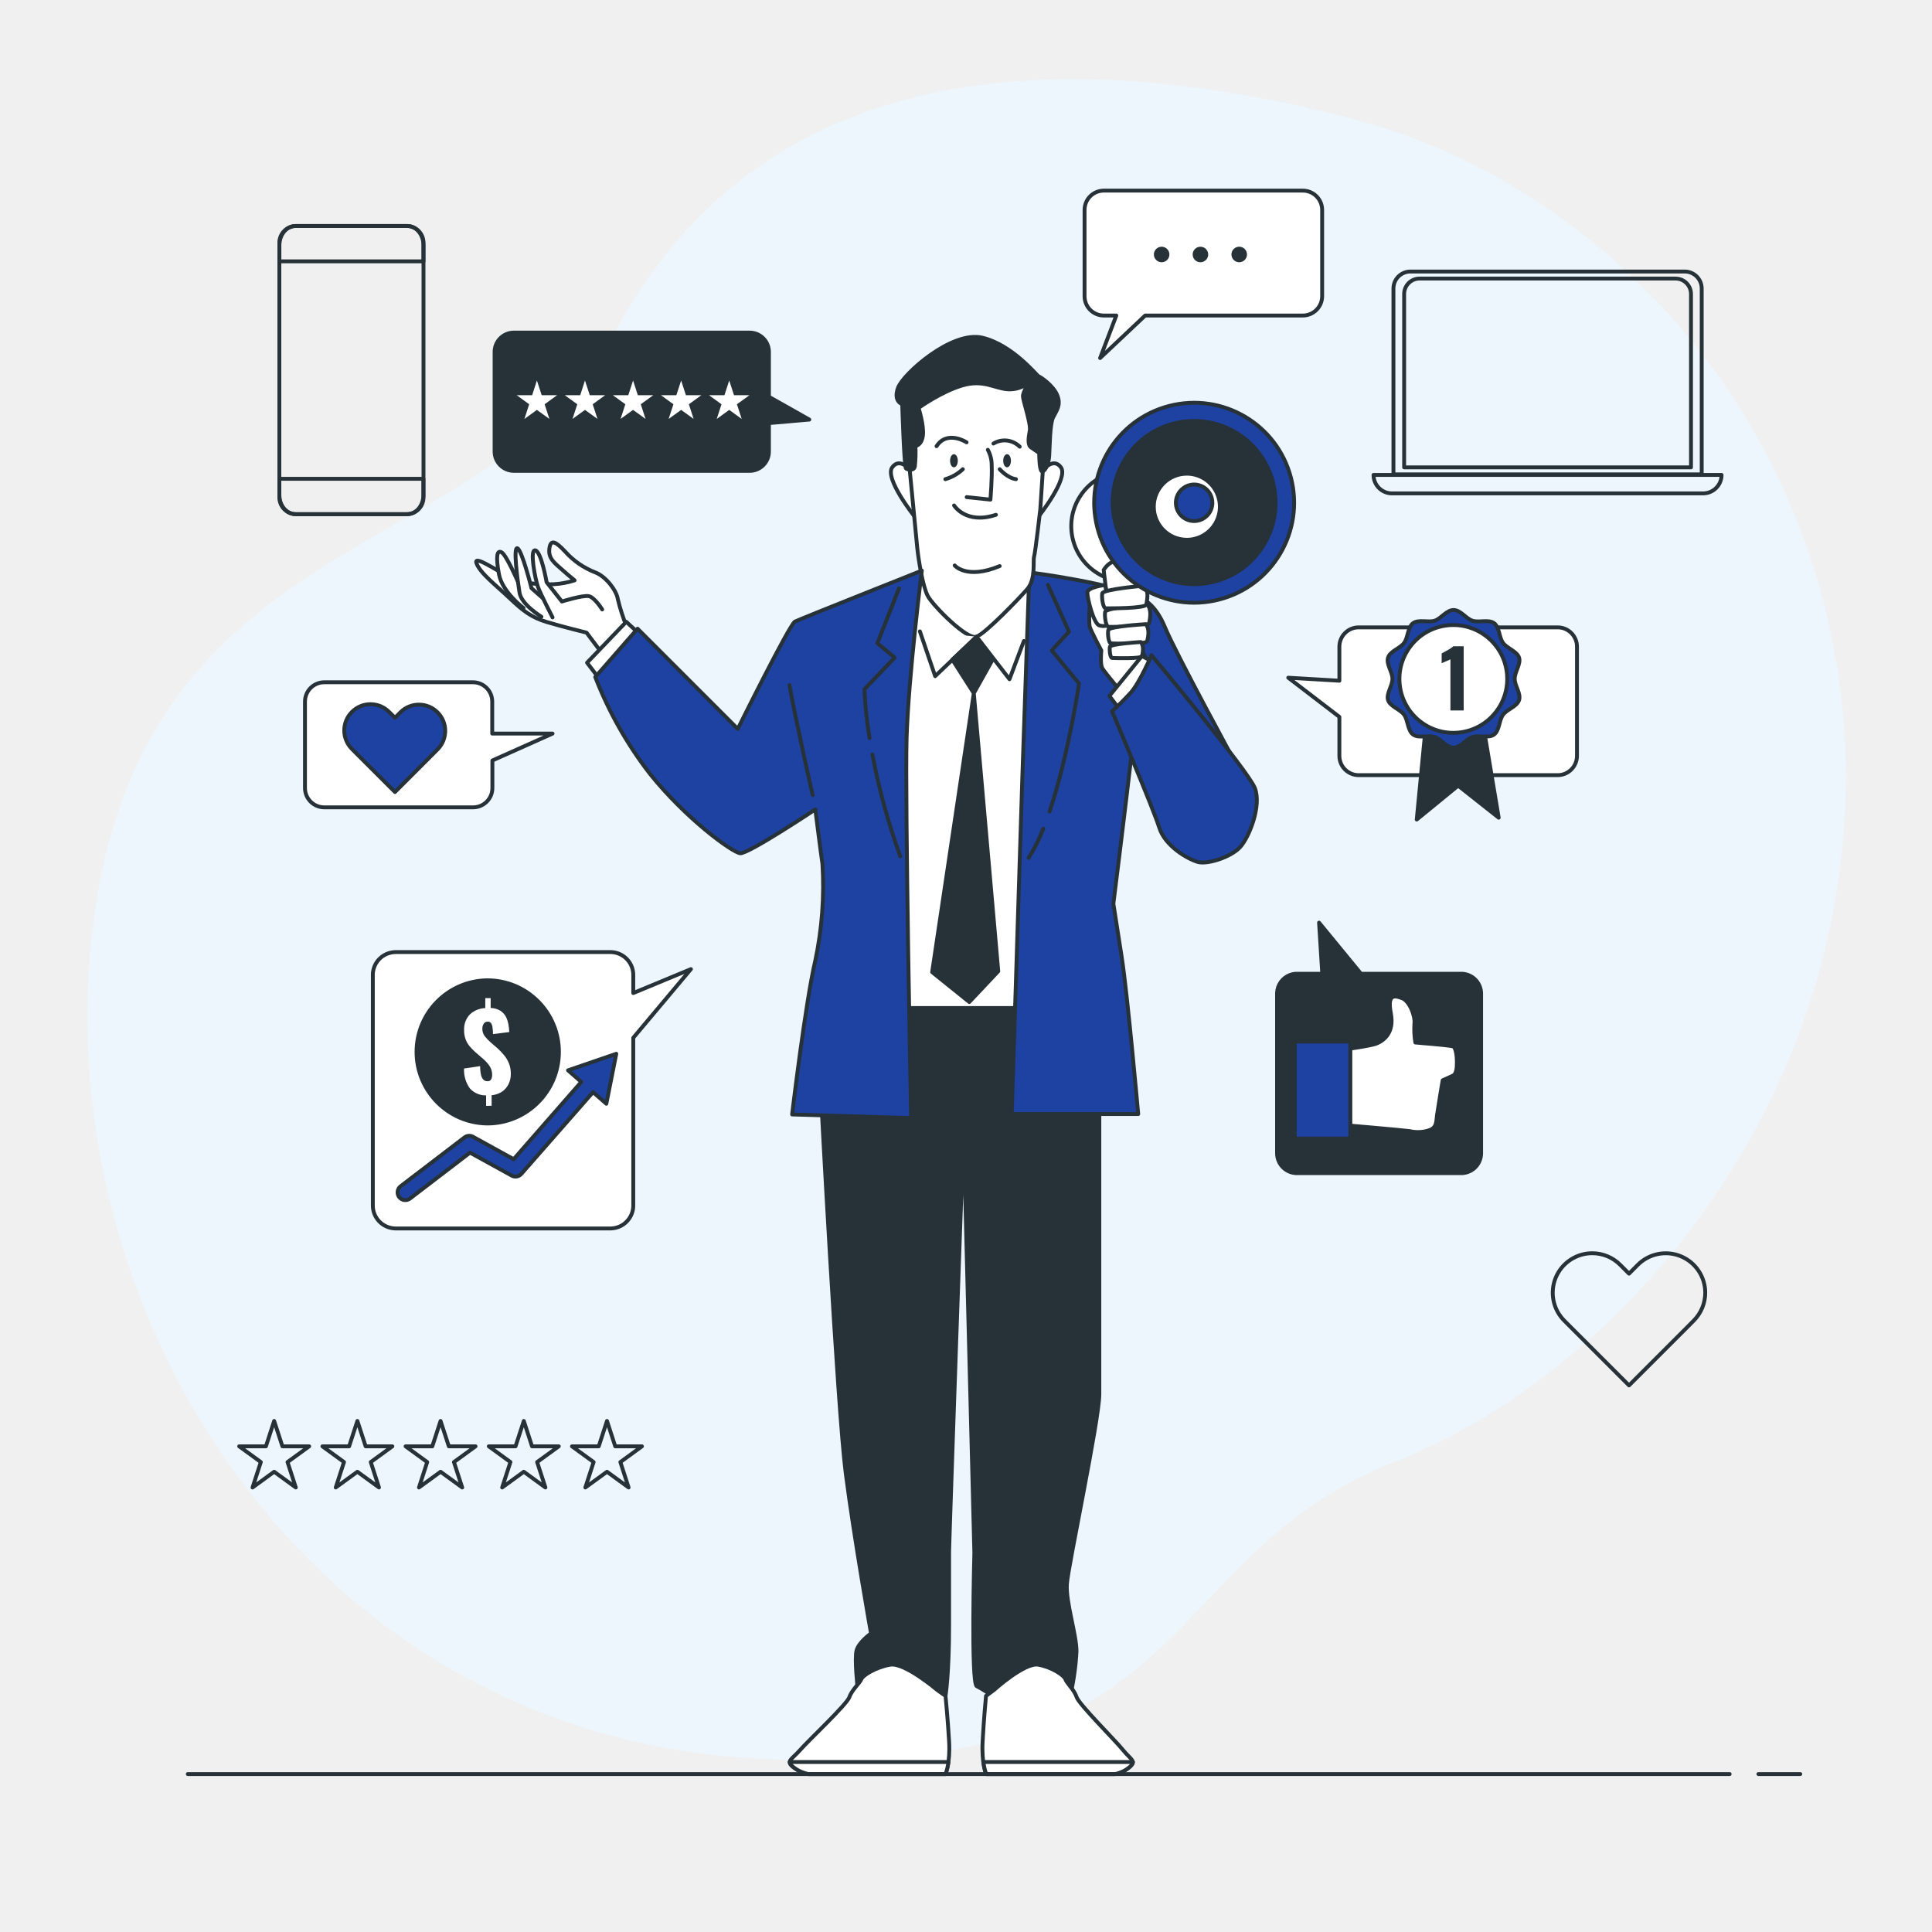
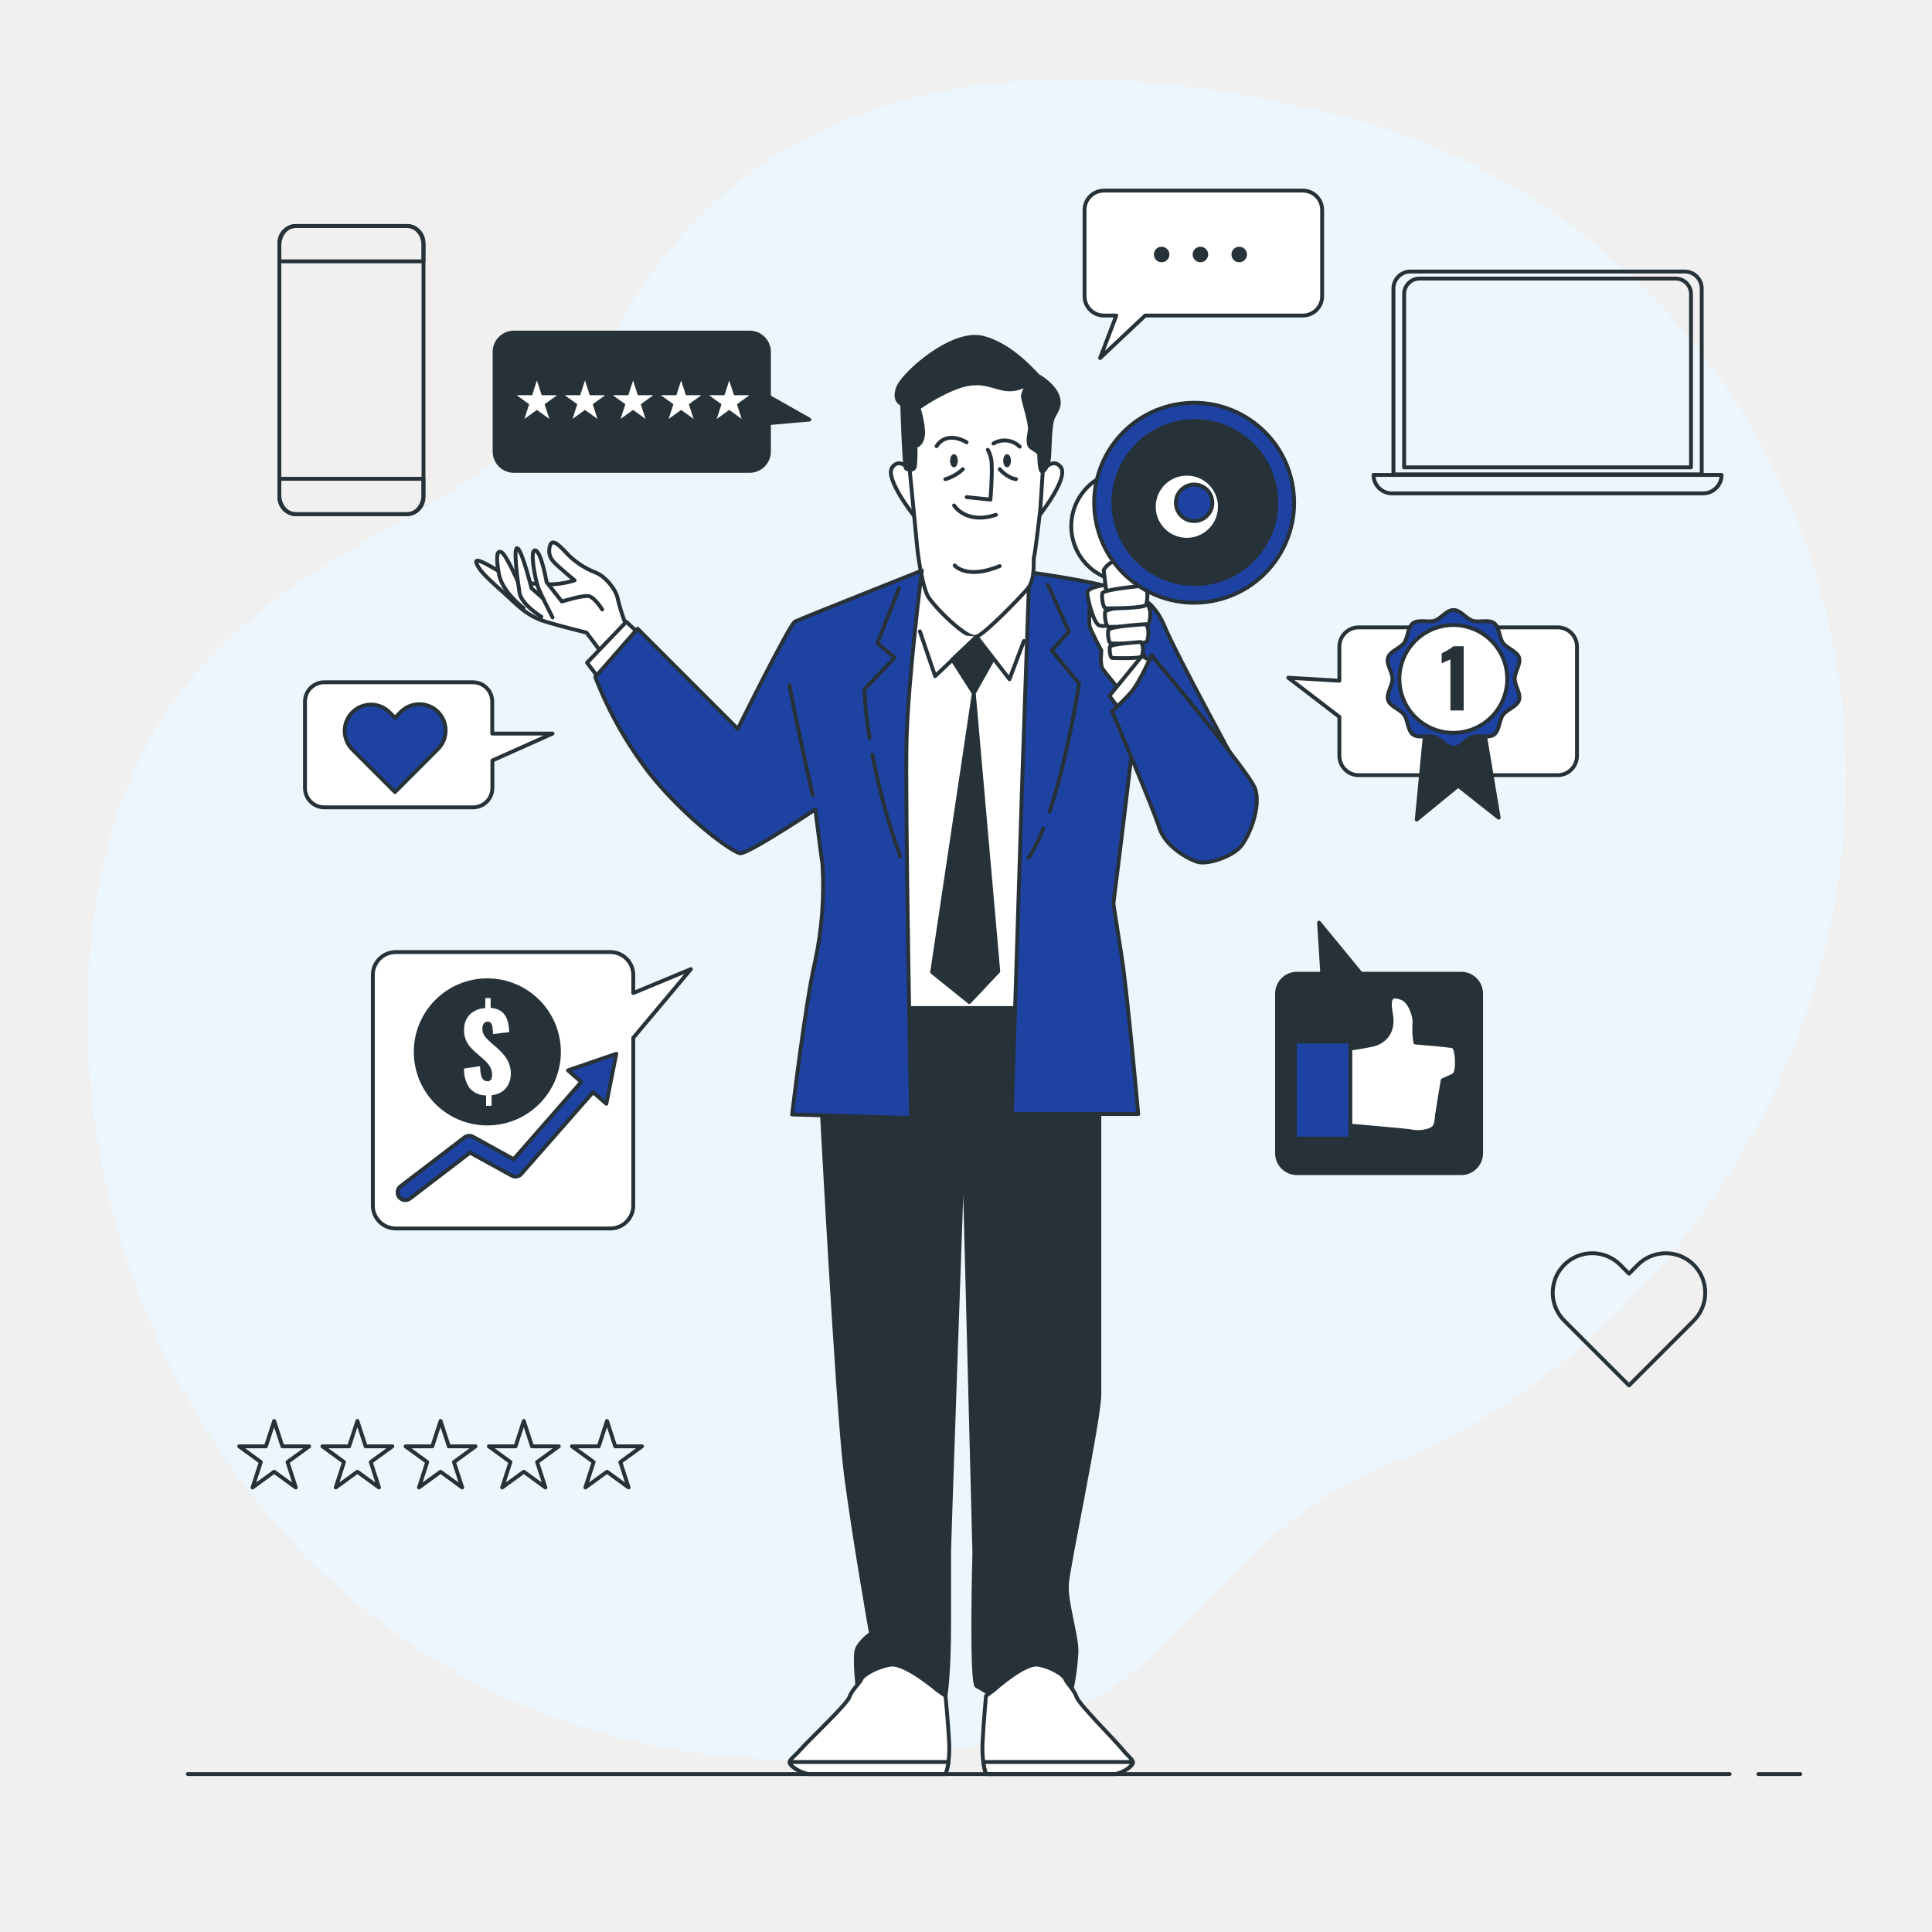
- <svg xmlns="http://www.w3.org/2000/svg" width="208" height="208" fill="none">
-   <path fill="#ECF6FC" d="M198.241 92.252c2.546-22.401-5.03-44.899-20.929-60.886-7.821-7.858-18.512-15.263-32.719-18.84-39.844-10.03-65.665-.845-78.574 23.57s-49.953 20.205-55.844 62.3 22.73 88.388 71.278 90.921c48.547 2.534 42.299-21.632 68.856-32.007 20.309-7.929 44.129-31.624 47.932-65.058" />
-   <path fill="#ECF6FC" d="M198.241 92.252c2.546-22.401-5.03-44.899-20.929-60.886-7.821-7.858-18.512-15.263-32.719-18.84-39.844-10.03-65.665-.845-78.574 23.57s-49.953 20.205-55.844 62.3 22.73 88.388 71.278 90.921c48.547 2.534 42.299-21.632 68.856-32.007 20.309-7.929 44.129-31.624 47.932-65.058" opacity=".7" />
-   <path stroke="#263238" stroke-linecap="round" stroke-linejoin="round" stroke-width=".416" d="m182.341 142.185-.944.952-6.016 6.016-6.019-6.016-.949-.952a4.26 4.26 0 0 1-.922-4.636 4.26 4.26 0 0 1 3.93-2.626 4.25 4.25 0 0 1 3.008 1.246l.952.953.949-.953a4.254 4.254 0 0 1 7.258 3.009 4.26 4.26 0 0 1-1.247 3.007M29.515 152.98l.89 2.733h2.88l-2.33 1.693.89 2.737-2.33-1.693-2.325 1.693.89-2.737-2.33-1.693h2.88zm8.961 0 .89 2.733h2.875l-2.326 1.693.886 2.737-2.325-1.693-2.33 1.693.89-2.737-2.325-1.693h2.875zm8.956 0 .89 2.733h2.875l-2.326 1.693.89 2.737-2.329-1.693-2.325 1.693.886-2.737-2.326-1.693h2.875zm8.961 0 .886 2.733h2.879l-2.33 1.693.89 2.737-2.325-1.693-2.33 1.693.89-2.737-2.329-1.693h2.879zm8.957 0 .886 2.733h2.878l-2.325 1.693.886 2.737-2.326-1.693-2.33 1.693.891-2.737-2.33-1.693h2.88zm86.49-123.748h29.536a1.83 1.83 0 0 1 1.83 1.83v20.01h-33.188v-20.01a1.833 1.833 0 0 1 1.822-1.83" />
-   <path stroke="#263238" stroke-linecap="round" stroke-linejoin="round" stroke-width=".416" d="M152.834 29.99h27.556a1.665 1.665 0 0 1 1.664 1.663v18.662H151.17V31.653a1.665 1.665 0 0 1 1.664-1.664Zm-4.959 21.14h37.47a1.99 1.99 0 0 1-1.985 1.989h-33.496a1.99 1.99 0 0 1-1.989-1.988ZM43.788 24.328H31.882c-.997 0-1.805.808-1.805 1.805v27.419c0 .997.808 1.805 1.805 1.805h11.906c.997 0 1.806-.808 1.806-1.805V26.133c0-.997-.809-1.805-1.806-1.805" />
-   <path stroke="#263238" stroke-linecap="round" stroke-linejoin="round" stroke-width=".416" d="M30.077 51.547v1.726c0 1.152.77 2.08 1.722 2.08h12.064c.953 0 1.722-.932 1.722-2.08v-1.727zM45.59 28.138v-1.726c0-1.152-.77-2.08-1.723-2.08H31.803c-.953 0-1.722.932-1.722 2.08v1.726h15.508Z" />
-   <path fill="#263238" stroke="#263238" stroke-linecap="round" stroke-linejoin="round" stroke-width=".416" d="M137.488 124.205v-17.293a2.15 2.15 0 0 1 1.383-1.942c.264-.1.544-.147.826-.138h2.658l-.345-5.5 4.514 5.5h10.724a2.14 2.14 0 0 1 1.536.582 2.15 2.15 0 0 1 .673 1.498v17.31a2.15 2.15 0 0 1-.673 1.498 2.14 2.14 0 0 1-1.536.582h-17.551a2.14 2.14 0 0 1-1.542-.588 2.15 2.15 0 0 1-.667-1.509" />
-   <path fill="#fff" stroke="#263238" stroke-linecap="round" stroke-linejoin="round" stroke-width=".416" d="M144.265 113.048s3.244-.416 3.956-.711c.711-.296 1.926-1.115 1.518-3.245s.416-1.926 1.219-1.623c.803.304 1.419 1.926 1.319 2.738a8.7 8.7 0 0 0 .1 2.03s3.744.303 4.056.416.416 1.115.416 1.622 0 1.319-.416 1.523-1.115.507-1.115.507-.508 3.041-.608 3.744 0 1.319-.811 1.623a3.84 3.84 0 0 1-2.13.104c-.711-.104-7.808-.712-7.808-.712z" />
-   <path fill="#1E42A2" stroke="#263238" stroke-linecap="round" stroke-linejoin="round" stroke-width=".416" d="M145.38 112.133h-5.983v10.446h5.983z" />
-   <path fill="#fff" stroke="#263238" stroke-linecap="round" stroke-linejoin="round" stroke-width=".416" d="M167.698 67.542h-21.42a2.08 2.08 0 0 0-2.08 2.08v3.665l-5.504-.325 5.504 4.218v4.194a2.08 2.08 0 0 0 2.08 2.08h21.42a2.08 2.08 0 0 0 2.08-2.08V69.605a2.08 2.08 0 0 0-2.08-2.063" />
-   <path fill="#263238" stroke="#263238" stroke-linecap="round" stroke-linejoin="round" stroke-width=".416" d="m153.437 78.807-.911 9.427 4.46-3.649 4.364 3.449-1.627-9.734z" />
-   <path fill="#1E42A2" stroke="#263238" stroke-linecap="round" stroke-linejoin="round" stroke-width=".416" d="M163.072 73.083c0-.753.69-1.61.47-2.288-.221-.678-1.298-.99-1.726-1.577-.429-.586-.375-1.697-.966-2.13-.59-.432-1.618-.033-2.325-.262-.707-.228-1.277-1.152-2.034-1.152s-1.352.932-2.034 1.152c-.683.22-1.735-.166-2.322.262-.586.429-.536 1.536-.969 2.13-.433.595-1.498.87-1.726 1.577-.229.707.47 1.535.47 2.288s-.691 1.61-.47 2.292 1.302.99 1.726 1.577c.424.586.374 1.697.969 2.13s1.618.033 2.322.262c.703.229 1.281 1.152 2.034 1.152s1.352-.932 2.034-1.152 1.735.166 2.325-.262.533-1.535.966-2.13 1.497-.87 1.726-1.577-.47-1.535-.47-2.292" />
-   <path fill="#fff" stroke="#263238" stroke-linecap="round" stroke-linejoin="round" stroke-width=".416" d="M157.329 78.833a5.803 5.803 0 1 0-1.727-11.477 5.803 5.803 0 0 0 1.727 11.477" />
-   <path fill="#263238" d="M156.154 76.49v-5.504l-.212.1-.25.108-.258.108-.224.1v-1.056l.262-.142q.172-.087.37-.2c.133-.074.25-.15.366-.224a1.7 1.7 0 0 0 .254-.204h1.119v6.914z" />
-   <path fill="#fff" stroke="#263238" stroke-linecap="round" stroke-linejoin="round" stroke-width=".416" d="M140.263 20.521h-21.42a2.08 2.08 0 0 0-2.08 2.08v9.29a2.08 2.08 0 0 0 2.08 2.08h1.339l-1.743 4.576 4.851-4.576h16.973a2.083 2.083 0 0 0 2.08-2.08v-9.306a2.08 2.08 0 0 0-2.08-2.063Z" />
-   <path fill="#263238" d="M125.062 28.234a.836.836 0 1 0 0-1.672.836.836 0 0 0 0 1.672m4.177 0a.836.836 0 1 0 0-1.672.836.836 0 0 0 0 1.672m4.176 0a.837.837 0 1 0 0-1.674.837.837 0 0 0 0 1.674" />
-   <path fill="#263238" stroke="#263238" stroke-linecap="round" stroke-linejoin="round" stroke-width=".416" d="m87.131 45.173-4.347-2.454v-4.834a2.08 2.08 0 0 0-2.08-2.08H55.328a2.08 2.08 0 0 0-2.08 2.08v10.729a2.08 2.08 0 0 0 2.08 2.08h25.376a2.08 2.08 0 0 0 2.08-2.08v-3.062z" />
-   <path fill="#fff" d="m57.803 40.964.516 1.584h1.66l-1.344.974.512 1.58-1.344-.973-1.343.974.511-1.581-1.343-.974h1.663zm5.175 0 .516 1.584h1.66l-1.344.974.516 1.58-1.348-.973-1.343.974.515-1.581-1.347-.974h1.664zm5.179 0 .512 1.584h1.664l-1.348.974.516 1.58-1.344-.973-1.347.974.515-1.581-1.347-.974h1.664zm5.175 0 .512 1.584h1.664l-1.343.974.511 1.58-1.344-.973-1.347.974.516-1.581-1.344-.974h1.66l.516-1.584Zm5.175 0 .516 1.584h1.66l-1.344.974.512 1.58-1.344-.973-1.343.974.511-1.581-1.343-.974h1.664z" />
-   <path fill="#fff" stroke="#263238" stroke-linecap="round" stroke-linejoin="round" stroke-width=".416" d="M59.488 78.978h-6.494v-3.445a2.08 2.08 0 0 0-2.08-2.08h-16a2.08 2.08 0 0 0-2.08 2.08v9.306a2.08 2.08 0 0 0 2.08 2.08h16.017a2.08 2.08 0 0 0 2.08-2.08v-2.966z" />
-   <path fill="#1E42A2" stroke="#263238" stroke-linecap="round" stroke-linejoin="round" stroke-width=".416" d="m47.15 80.637-.633.637-3.994 3.998-4.001-3.998-.633-.637a2.825 2.825 0 1 1 3.998-3.993l.636.632.629-.632a2.826 2.826 0 0 1 3.998 3.993" />
-   <path fill="#fff" stroke="#263238" stroke-linecap="round" stroke-linejoin="round" stroke-width=".416" d="M42.523 102.502h23.271a2.47 2.47 0 0 1 2.229 1.6c.114.303.166.626.155.95v1.86l6.207-2.575-6.207 7.392v17.976a2.473 2.473 0 0 1-2.383 2.55H42.523a2.47 2.47 0 0 1-2.383-2.55v-24.653a2.46 2.46 0 0 1 1.446-2.33c.295-.134.614-.209.938-.22Z" />
-   <path fill="#263238" stroke="#263238" stroke-linecap="round" stroke-linejoin="round" stroke-width=".416" d="M52.466 120.956a7.708 7.708 0 1 0 0-15.417 7.709 7.709 0 0 0 0 15.417" />
-   <path fill="#fff" d="M52.333 119.055v-1.123a2.3 2.3 0 0 1-1.748-.753 3.44 3.44 0 0 1-.628-2.143l1.73-.258q.001.48.1.949c.038.195.13.376.267.52a.6.6 0 0 0 .416.158.42.42 0 0 0 .416-.212c.065-.142.097-.297.096-.454a1.66 1.66 0 0 0-.263-.956 4 4 0 0 0-.72-.799l-.802-.691a7 7 0 0 1-.616-.628 2.6 2.6 0 0 1-.445-.744 2.7 2.7 0 0 1-.17-1.016 2.27 2.27 0 0 1 .615-1.684 2.54 2.54 0 0 1 1.664-.691v-1.073h.579v1.061c.371.005.735.11 1.052.303.25.163.456.388.595.653.13.263.221.543.27.832q.072.401.084.807l-1.752.217q0-.417-.05-.712a1.06 1.06 0 0 0-.158-.47.42.42 0 0 0-.383-.154.46.46 0 0 0-.416.238.94.94 0 0 0-.137.474c-.016.316.083.628.279.878q.278.337.603.628l.77.665q.38.349.707.749c.217.265.39.563.516.882.134.358.198.737.191 1.119.004.381-.081.757-.25 1.098a2.1 2.1 0 0 1-.71.812 2.46 2.46 0 0 1-1.107.378v1.132z" />
-   <path fill="#1E42A2" stroke="#263238" stroke-linecap="round" stroke-linejoin="round" stroke-width=".416" d="m66.348 113.451-5.196 1.781 1.43 1.248-7.28 8.32-4.384-2.417a.83.83 0 0 0-.907.071l-6.88 5.258a.831.831 0 1 0 1.01 1.323l6.461-4.942 4.493 2.475a.834.834 0 0 0 1.027-.179l7.725-8.807 1.432 1.248z" />
-   <path fill="#263238" stroke="#263238" stroke-linecap="round" stroke-linejoin="round" stroke-width=".416" d="M88.342 117.125s1.81 34.528 2.716 41.525 2.717 17.206 2.717 17.206-1.294.907-1.552 1.813c-.258.907.129 4.269.129 4.269l9.443.644s.387-2.325.387-7.633v-7.904c0-1.032 1.556-45.278 1.556-45.278l1.161 45.411s-.387 14.098.262 14.356c.638.33 1.244.72 1.809 1.165l8.279-.258c.35-1.53.567-3.088.649-4.655 0-1.814-1.165-5.304-1.036-7.247s3.494-17.721 3.494-20.438v-42.295H88.608z" />
-   <path fill="#fff" stroke="#263238" stroke-linecap="round" stroke-linejoin="round" stroke-width=".416" d="M100.888 181.938s-3.49-2.975-5.042-2.717-2.978 1.165-3.107 1.552c-.13.387-1.036 1.165-1.294 1.938-.258.774-4.397 4.66-5.304 5.695s-1.552 1.165-.774 1.81a3.75 3.75 0 0 0 1.664.778h14.764s.52-1.165.387-3.494-.387-4.918-.387-4.918z" />
-   <path fill="#fff" stroke="#263238" stroke-linecap="round" stroke-linejoin="round" stroke-width=".416" d="M85.022 189.696c0 .15.092.304.345.516a3.75 3.75 0 0 0 1.664.778h14.764q.238-.628.312-1.294zm22.002-7.758s3.291-2.975 4.755-2.717c1.465.258 2.804 1.165 2.912 1.552s.974 1.165 1.219 1.938c.246.774 4.16 4.66 4.992 5.695s1.464 1.165.732 1.81a3.4 3.4 0 0 1-1.585.778h-13.894s-.487-1.165-.366-3.494c.12-2.33.366-4.918.366-4.918z" />
-   <path fill="#fff" stroke="#263238" stroke-linecap="round" stroke-linejoin="round" stroke-width=".416" d="M121.975 189.696c0 .15-.087.304-.324.516a3.44 3.44 0 0 1-1.585.778h-13.894a5.8 5.8 0 0 1-.296-1.294zM99.245 61.43l-3.744 3.179.674 43.913h16.178s.77-44.878.483-45.552-2.022-1.348-2.022-1.348l-11.569-.191Z" />
-   <path fill="#1E42A2" stroke="#263238" stroke-linecap="round" stroke-linejoin="round" stroke-width=".416" d="m126.684 80.563 6.436 1.78s-6.519-11.956-7.704-14.822c-.928-2.238-2.08-2.912-2.559-3.09-2.467-1.594-12.039-2.809-12.039-2.809l-.749 21.927-1.144 36.392h13.616s-1.148-12.85-1.78-16.923l-.895-5.728s1.103-8.736 2.08-17.102l4.738.374Z" />
-   <path stroke="#263238" stroke-linecap="round" stroke-linejoin="round" stroke-width=".416" d="M112.32 89.207a17.6 17.6 0 0 1-1.581 3.153m2.084-29.39 2.263 5.038-1.859 2.017 2.945 3.565s-1.148 7.767-3.174 13.782" />
-   <path fill="#fff" stroke="#263238" stroke-linecap="round" stroke-linejoin="round" stroke-width=".416" d="M98.139 50.781s-1.211-1.664-2.08-.47c-.87 1.194 2.42 5.316 2.42 5.316zm13.998 0s1.211-1.664 2.08-.47-2.421 5.316-2.421 5.316z" />
-   <path fill="#fff" stroke="#263238" stroke-linecap="round" stroke-linejoin="round" stroke-width=".416" d="M97.868 49.841s.74 7.738.878 9.085c.137 1.348.603 4.24 1.144 5.246s4.239 4.78 5.246 4.377c1.006-.404 4.509-4.04 5.453-5.117.945-1.078.604-3.029.741-3.499s.67-5.112.67-5.112l.32-4.901s.137-.47-.067-3.499c-.203-3.028-.199-4.376-.536-5.116s-1.211-1.144-2.762-1.548c-1.552-.403-5.246-.333-7.534.811s-3.432 2.758-3.499 3.362c-.066.603-.054 5.911-.054 5.911" />
-   <path stroke="#263238" stroke-linecap="round" stroke-linejoin="round" stroke-width=".416" d="M104.062 47.62s-2.08-1.348-3.232.416m6.124-.283a2.306 2.306 0 0 1 2.828.337m-3.432.336c.278.51.421 1.084.416 1.664.067 1.211-.137 3.699-.137 3.699l-2.554-.27m-1.36.898s1.277 2.08 4.509 1.007" />
-   <path fill="#263238" d="M103.118 49.604c0 .39-.179.707-.416.707s-.416-.316-.416-.707.183-.707.416-.707.416.316.416.707m5.72 0c0 .39-.179.707-.416.707s-.416-.316-.416-.707.179-.707.416-.707.416.316.416.707" />
-   <path stroke="#263238" stroke-linecap="round" stroke-linejoin="round" stroke-width=".416" d="M103.659 50.515a4.6 4.6 0 0 1-1.885 1.073m5.854-1.073s.807.94 1.751 1.073m-6.598 9.289s1.281 1.548 4.847.067" />
-   <path fill="#263238" stroke="#263238" stroke-linecap="round" stroke-linejoin="round" stroke-width=".416" d="M97.132 43.514s.2 6.797.416 6.93.807.27.94-.2q.124-1.108.067-2.221s.673-.067.807-1.144c.133-1.077-.47-2.962-.47-2.962s2.421-1.747 4.709-2.421 3.502.337 4.913.416a3.33 3.33 0 0 0 2.288-.74s-.674 1.01-.674 1.48.877 2.962.74 3.703-.266 1.547.137 1.814c.404.266.874.607.874.607s0 1.818.27 1.951c.271.133.741-.603.807-1.614.067-1.01.067-3.432.416-4.16.35-.728.874-1.277.471-2.355-.404-1.077-1.818-2.017-2.018-2.08-.2-.062-2.758-3.36-6.057-4.16-3.299-.798-8.545 3.907-9.085 5.388s.449 1.768.449 1.768" />
-   <path fill="#fff" stroke="#263238" stroke-linecap="round" stroke-linejoin="round" stroke-width=".416" d="M67.438 67.392a20.6 20.6 0 0 1-.928-2.912c-.145-.928-1.29-2.43-2.43-2.858a8.4 8.4 0 0 1-3.215-2.217c-1.003-1.07-1.573-1.427-1.718-.358-.146 1.07.574 1.573 1.29 2.217a37 37 0 0 0 1.426 1.215 8.8 8.8 0 0 1-2.213.416 14.2 14.2 0 0 1-3.931-.358c-1.073-.287-4.788-3-4.43-1.93.357 1.07 2.142 2.43 3.573 3.79s2.359 2.08 4.002 2.57c1.643.492 4.285 1.145 4.285 1.145l1.502 2z" />
-   <path fill="#fff" d="M56.364 65.466s-2.288-1.714-2.646-3.644-.212-2.642.287-2.359c.5.283 1.714 3.074 1.714 3.074l2.142 2.359" />
-   <path stroke="#263238" stroke-linecap="round" stroke-linejoin="round" stroke-width=".416" d="M56.364 65.466s-2.288-1.714-2.646-3.644-.212-2.642.287-2.359c.5.283 1.714 3.074 1.714 3.074l2.142 2.359" />
-   <path fill="#fff" d="M58.29 66.398s-2.142-1.29-2.355-2.575c-.212-1.286-.715-5.071-.216-4.788.5.282 1.502 4.289 1.502 4.289l1.215 1.073" />
-   <path stroke="#263238" stroke-linecap="round" stroke-linejoin="round" stroke-width=".416" d="M58.29 66.398s-2.142-1.29-2.355-2.575c-.212-1.286-.715-5.071-.216-4.788.5.282 1.502 4.289 1.502 4.289l1.215 1.073" />
-   <path fill="#fff" d="M59.488 66.469s-1.285-2.496-1.572-3.287-.928-4.073-.283-3.931c.645.141 1.214 3.428 1.214 3.428l1.644 2.08s2.283-.716 2.912-.574c.628.141 1.43 1.43 1.43 1.43" />
-   <path stroke="#263238" stroke-linecap="round" stroke-linejoin="round" stroke-width=".416" d="M59.488 66.469s-1.285-2.496-1.572-3.287-.928-4.073-.283-3.931c.645.141 1.214 3.428 1.214 3.428l1.644 2.08s2.283-.716 2.912-.574c.628.141 1.43 1.43 1.43 1.43" />
-   <path fill="#fff" stroke="#263238" stroke-linecap="round" stroke-linejoin="round" stroke-width=".416" d="m69.135 68.528-1.71-1.585-4.222 4.405 1.24 1.627z" />
-   <path fill="#1E42A2" stroke="#263238" stroke-linecap="round" stroke-linejoin="round" stroke-width=".416" d="M99.245 61.43s-1.448 11.457-1.639 18.01c-.191 6.551.483 40.93.483 40.93l-12.809-.387s1.444-12.135 2.496-16.565c.724-3.417.983-6.915.77-10.4-.096-.579-.77-5.874-.77-5.874s-7.226 4.813-8.091 4.717-5.874-3.744-9.726-8.57a41.5 41.5 0 0 1-5.874-10.4l4.555-5.204 10.787 10.787s5.583-11.265 6.16-11.556c.58-.292 13.658-5.487 13.658-5.487Z" />
-   <path stroke="#263238" stroke-linecap="round" stroke-linejoin="round" stroke-width=".416" d="M93.925 81.232a70 70 0 0 0 3.003 10.97m-.141-28.849-2.33 5.894 1.864 1.552-3.258 3.411q.115 2.64.558 5.246" />
-   <path fill="#fff" d="M87.493 85.6s-1.926-8.474-2.496-11.843z" />
-   <path stroke="#263238" stroke-linecap="round" stroke-linejoin="round" stroke-width=".416" d="M87.493 85.6s-1.926-8.474-2.496-11.843" />
-   <path fill="#fff" d="m99.037 67.974 1.643 4.822 4.46-4.248 3.54 4.576 1.552-4.114" />
-   <path stroke="#263238" stroke-linecap="round" stroke-linejoin="round" stroke-width=".416" d="m99.037 67.974 1.643 4.822 4.46-4.248 3.54 4.576 1.552-4.114" />
-   <path fill="#263238" stroke="#263238" stroke-linecap="round" stroke-linejoin="round" stroke-width=".416" d="m106.854 71.04-2.014 3.594-2.313-3.619 2.613-2.466zm-2.014 3.595-4.484 30.026 3.998 3.216 3.12-3.311z" />
-   <path fill="#fff" stroke="#263238" stroke-linecap="round" stroke-linejoin="round" stroke-width=".416" d="M122.659 62.44a5.95 5.95 0 0 0 4.411-7.163 5.948 5.948 0 1 0-11.575 2.75 5.95 5.95 0 0 0 7.164 4.413m-5.285 1.865s-.203 2.663-.05 3.174 1.248 2.559 1.248 2.559-.153 1.435.1 1.897c.254.462 2.713 3.378 2.713 3.378l2.912-2.563-1.652-3.278-.05-4.247s-3.203-2.758-5.221-.92" />
-   <path fill="#fff" stroke="#263238" stroke-linecap="round" stroke-linejoin="round" stroke-width=".416" d="m118.822 61.368.899 7.384A1.45 1.45 0 0 0 121.318 70a1.45 1.45 0 0 0 1.286-1.489l-.258-7.542s-2.222-1.668-3.524.4Z" />
-   <path fill="#fff" stroke="#263238" stroke-linecap="round" stroke-linejoin="round" stroke-width=".416" d="M118.976 62.978s-1.914.229-1.914.832.687 3.37 1.298 3.524c.612.154 1.074.154 1.074-1.074a20 20 0 0 0-.458-3.282" />
-   <path fill="#fff" stroke="#263238" stroke-linecap="round" stroke-linejoin="round" stroke-width=".416" d="M123.494 65.046s-4.443.382-4.518.832.075 1.61.383 1.61 4.285.029 4.364-.416.307-1.415-.229-2.026" />
-   <path fill="#fff" stroke="#263238" stroke-linecap="round" stroke-linejoin="round" stroke-width=".416" d="M123.357 67.2s-3.957.221-4.04.629c-.083.407.025 1.43.3 1.44.274.007 3.806.14 3.889-.246.084-.387.312-1.265-.149-1.822Z" />
-   <path fill="#fff" stroke="#263238" stroke-linecap="round" stroke-linejoin="round" stroke-width=".416" d="M122.816 69.123s-3.278.183-3.328.52.021 1.185.249 1.194c.229.008 3.149.116 3.216-.204s.245-1.049-.137-1.51m.37-6.07s-4.443.383-4.518.832c-.075.45.075 1.606.383 1.606s4.285.033 4.364-.416c.079-.45.308-1.427-.229-2.022" />
-   <path fill="#fff" stroke="#263238" stroke-linecap="round" stroke-linejoin="round" stroke-width=".416" d="m124.226 71.294-1.29-.661-3.498 4.289 1.435 1.913z" />
-   <path fill="#1E42A2" stroke="#263238" stroke-linecap="round" stroke-linejoin="round" stroke-width=".416" d="M123.968 70.537s-1.273 2.966-2.226 4.027a30 30 0 0 1-2.017 2.013s4.451 10.496 5.075 12.51 3.074 3.39 4.135 3.706 3.603-.528 4.576-1.59c.973-1.06 2.33-4.45 1.589-6.356-.74-1.905-11.132-14.31-11.132-14.31m7.292-5.993c5.754-1.489 9.211-7.36 7.722-13.115-1.489-5.754-7.361-9.211-13.115-7.722-5.754 1.49-9.211 7.36-7.722 13.115 1.489 5.754 7.361 9.211 13.115 7.722" />
-   <path fill="#263238" stroke="#263238" stroke-linecap="round" stroke-linejoin="round" stroke-width=".416" d="M130.537 62.666a8.77 8.77 0 0 0 6.568-10.52 8.769 8.769 0 1 0-17.087 3.951 8.77 8.77 0 0 0 10.519 6.569" />
-   <path fill="#fff" stroke="#263238" stroke-linecap="round" stroke-linejoin="round" stroke-width=".416" d="M127.716 58.111a3.557 3.557 0 1 0 0-7.113 3.557 3.557 0 0 0 0 7.113" />
-   <path fill="#1E42A2" stroke="#263238" stroke-linecap="round" stroke-linejoin="round" stroke-width=".416" d="M130.524 54.134a1.96 1.96 0 0 0-3.35-1.394 1.964 1.964 0 1 0 3.35 1.394" />
-   <path stroke="#263238" stroke-linecap="round" stroke-linejoin="round" stroke-width=".416" d="M189.309 190.994h4.51m-173.601 0h165.996" />
+ <svg xmlns="http://www.w3.org/2000/svg" width="208" height="208" viewBox="0 0 208 208" fill="none">
+   <path d="M198.241 92.252c2.546-22.401-5.03-44.899-20.929-60.886-7.821-7.858-18.512-15.263-32.719-18.84-39.844-10.03-65.665-.845-78.574 23.57s-49.953 20.205-55.844 62.3 22.73 88.388 71.278 90.921c48.547 2.534 42.299-21.632 68.856-32.007 20.309-7.929 44.13-31.624 47.932-65.058" fill="#ECF6FC" />
+   <path opacity=".7" d="M198.241 92.252c2.546-22.401-5.03-44.899-20.929-60.886-7.821-7.858-18.512-15.263-32.719-18.84-39.844-10.03-65.665-.845-78.574 23.57s-49.953 20.205-55.844 62.3 22.73 88.388 71.278 90.921c48.547 2.534 42.299-21.632 68.856-32.007 20.309-7.929 44.13-31.624 47.932-65.058" fill="#ECF6FC" />
+   <path d="m182.341 142.185-.944.952-6.016 6.016-6.019-6.016-.949-.952a4.26 4.26 0 0 1-.922-4.636 4.26 4.26 0 0 1 3.93-2.626 4.25 4.25 0 0 1 3.008 1.246l.952.953.949-.953a4.252 4.252 0 1 1 6.011 6.016M29.515 152.98l.89 2.733h2.88l-2.33 1.693.89 2.737-2.33-1.693-2.325 1.693.89-2.737-2.33-1.693h2.88zm8.961 0 .89 2.733h2.874l-2.325 1.693.886 2.737-2.325-1.693-2.33 1.693.89-2.737-2.325-1.693h2.875zm8.956 0 .89 2.733h2.875l-2.325 1.693.89 2.737-2.33-1.693-2.325 1.693.886-2.737-2.326-1.693h2.875zm8.961 0 .886 2.733h2.879l-2.33 1.693.89 2.737-2.325-1.693-2.33 1.693.89-2.737-2.329-1.693h2.879zm8.957 0 .886 2.733h2.878l-2.325 1.693.886 2.737-2.325-1.693-2.33 1.693.89-2.737-2.33-1.693h2.88zm86.49-123.748h29.536a1.83 1.83 0 0 1 1.831 1.83v20.01h-33.189v-20.01a1.833 1.833 0 0 1 1.822-1.83" stroke="#263238" stroke-width=".416" stroke-linecap="round" stroke-linejoin="round" />
+   <path d="M152.834 29.99h27.556a1.663 1.663 0 0 1 1.664 1.663v18.662H151.17V31.653a1.665 1.665 0 0 1 1.664-1.664m-4.959 21.141h37.47a1.99 1.99 0 0 1-1.985 1.989h-33.496a1.99 1.99 0 0 1-1.989-1.989M43.788 24.328H31.882c-.997 0-1.805.808-1.805 1.805v27.419c0 .997.808 1.805 1.805 1.805h11.906c.997 0 1.806-.808 1.806-1.805V26.133c0-.997-.809-1.805-1.806-1.805" stroke="#263238" stroke-width=".416" stroke-linecap="round" stroke-linejoin="round" />
+   <path d="M30.077 51.547v1.726c0 1.152.77 2.08 1.722 2.08h12.064c.953 0 1.722-.932 1.722-2.08v-1.727zm15.512-23.409v-1.726c0-1.152-.77-2.08-1.722-2.08H31.803c-.953 0-1.722.932-1.722 2.08v1.726z" stroke="#263238" stroke-width=".416" stroke-linecap="round" stroke-linejoin="round" />
+   <path d="M137.488 124.205v-17.293a2.13 2.13 0 0 1 .673-1.498 2.13 2.13 0 0 1 1.536-.582h2.658l-.345-5.5 4.513 5.5h10.725a2.14 2.14 0 0 1 1.536.582 2.15 2.15 0 0 1 .673 1.498v17.31a2.15 2.15 0 0 1-1.383 1.942c-.264.1-.544.147-.826.138h-17.551a2.14 2.14 0 0 1-1.542-.588 2.14 2.14 0 0 1-.667-1.509" fill="#263238" stroke="#263238" stroke-width=".416" stroke-linecap="round" stroke-linejoin="round" />
+   <path d="M144.265 113.048s3.244-.416 3.956-.711c.711-.296 1.926-1.115 1.518-3.245s.416-1.926 1.219-1.622 1.419 1.926 1.319 2.737a8.7 8.7 0 0 0 .1 2.03s3.744.304 4.056.416.416 1.115.416 1.622 0 1.319-.416 1.523-1.115.507-1.115.507-.508 3.041-.608 3.744 0 1.319-.811 1.623a3.84 3.84 0 0 1-2.13.104c-.711-.104-7.808-.712-7.808-.712z" fill="#fff" stroke="#263238" stroke-width=".416" stroke-linecap="round" stroke-linejoin="round" />
+   <path d="M145.38 112.133h-5.983v10.446h5.983z" fill="#1E42A2" stroke="#263238" stroke-width=".416" stroke-linecap="round" stroke-linejoin="round" />
+   <path d="M167.698 67.542h-21.42a2.08 2.08 0 0 0-2.08 2.08v3.665l-5.504-.325 5.504 4.218v4.194a2.08 2.08 0 0 0 2.08 2.08h21.42a2.08 2.08 0 0 0 2.08-2.08V69.605a2.08 2.08 0 0 0-2.08-2.063" fill="#fff" stroke="#263238" stroke-width=".416" stroke-linecap="round" stroke-linejoin="round" />
+   <path d="m153.437 78.807-.911 9.426 4.46-3.648 4.364 3.449-1.627-9.735z" fill="#263238" stroke="#263238" stroke-width=".416" stroke-linecap="round" stroke-linejoin="round" />
+   <path d="M163.072 73.083c0-.753.69-1.61.47-2.288-.221-.678-1.298-.99-1.726-1.577-.429-.586-.375-1.697-.966-2.13-.59-.432-1.618-.033-2.325-.262s-1.277-1.152-2.034-1.152-1.352.932-2.034 1.152c-.683.22-1.735-.166-2.322.262-.586.429-.536 1.535-.969 2.13s-1.498.87-1.726 1.577c-.229.707.47 1.535.47 2.288s-.691 1.61-.47 2.292 1.302.99 1.726 1.577c.424.586.374 1.697.969 2.13s1.618.033 2.322.262c.703.228 1.281 1.152 2.034 1.152s1.352-.932 2.034-1.152 1.735.166 2.325-.262.533-1.535.966-2.13 1.497-.87 1.726-1.577-.47-1.535-.47-2.292" fill="#1E42A2" stroke="#263238" stroke-width=".416" stroke-linecap="round" stroke-linejoin="round" />
+   <path d="M157.329 78.833a5.803 5.803 0 1 0-1.727-11.477 5.803 5.803 0 0 0 1.727 11.477" fill="#fff" stroke="#263238" stroke-width=".416" stroke-linecap="round" stroke-linejoin="round" />
+   <path d="M156.154 76.49v-5.504l-.212.1-.25.108-.258.108-.225.1v-1.056l.263-.142q.172-.087.37-.2c.133-.075.249-.15.366-.224q.137-.09.254-.204h1.119v6.914z" fill="#263238" />
+   <path d="M140.263 20.521h-21.42a2.08 2.08 0 0 0-2.08 2.08v9.29a2.08 2.08 0 0 0 2.08 2.08h1.339l-1.743 4.576 4.851-4.576h16.973a2.08 2.08 0 0 0 2.08-2.08v-9.306a2.08 2.08 0 0 0-2.08-2.064" fill="#fff" stroke="#263238" stroke-width=".416" stroke-linecap="round" stroke-linejoin="round" />
+   <path d="M125.062 28.234a.836.836 0 1 0 0-1.672.836.836 0 0 0 0 1.672m4.177 0a.836.836 0 1 0-.001-1.673.836.836 0 0 0 .001 1.673m4.176 0a.836.836 0 1 0 0-1.672.836.836 0 0 0 0 1.672" fill="#263238" />
+   <path d="m87.131 45.174-4.347-2.455v-4.834a2.08 2.08 0 0 0-2.08-2.08H55.328a2.08 2.08 0 0 0-2.08 2.08v10.729a2.08 2.08 0 0 0 2.08 2.08h25.376a2.08 2.08 0 0 0 2.08-2.08v-3.062z" fill="#263238" stroke="#263238" stroke-width=".416" stroke-linecap="round" stroke-linejoin="round" />
+   <path d="m57.803 40.964.516 1.585h1.66l-1.344.973.512 1.58-1.344-.973-1.344.974.512-1.581-1.344-.973h1.664zm5.175 0 .516 1.585h1.66l-1.344.973.516 1.58-1.348-.973-1.343.974.516-1.581-1.348-.973h1.664zm5.179 0 .512 1.585h1.664l-1.348.973.516 1.58-1.344-.973-1.347.974.515-1.581-1.347-.973h1.663zm5.175 0 .512 1.585h1.664l-1.344.973.512 1.58-1.344-.973-1.347.974.515-1.581-1.343-.973h1.66zm5.176 0 .516 1.585h1.66l-1.344.973.511 1.58-1.343-.973-1.344.974.512-1.581-1.344-.973h1.664z" fill="#fff" />
+   <path d="M59.488 78.978h-6.494v-3.445a2.08 2.08 0 0 0-2.08-2.08H34.915a2.08 2.08 0 0 0-2.08 2.08v9.306a2.08 2.08 0 0 0 2.08 2.08h16.016a2.08 2.08 0 0 0 2.08-2.08v-2.966z" fill="#fff" stroke="#263238" stroke-width=".416" stroke-linecap="round" stroke-linejoin="round" />
+   <path d="m47.15 80.637-.633.637-3.993 3.998-4.002-3.998-.633-.637a2.826 2.826 0 0 1 3.998-3.993l.637.632.628-.632a2.825 2.825 0 1 1 3.998 3.993" fill="#1E42A2" stroke="#263238" stroke-width=".416" stroke-linecap="round" stroke-linejoin="round" />
+   <path d="M42.523 102.502h23.271a2.47 2.47 0 0 1 2.228 1.6c.114.304.167.627.156.951v1.859l6.207-2.575-6.207 7.392v17.976a2.47 2.47 0 0 1-2.384 2.55h-23.27a2.47 2.47 0 0 1-2.384-2.55v-24.652a2.47 2.47 0 0 1 1.445-2.331c.296-.134.614-.209.938-.22" fill="#fff" stroke="#263238" stroke-width=".416" stroke-linecap="round" stroke-linejoin="round" />
+   <path d="M52.466 120.956a7.708 7.708 0 1 0 0-15.416 7.708 7.708 0 0 0 0 15.416" fill="#263238" stroke="#263238" stroke-width=".416" stroke-linecap="round" stroke-linejoin="round" />
+   <path d="M52.333 119.055v-1.123a2.3 2.3 0 0 1-1.748-.753 3.43 3.43 0 0 1-.628-2.142l1.73-.258q0 .479.1.948c.037.195.13.376.267.52a.6.6 0 0 0 .416.158.42.42 0 0 0 .416-.212c.064-.142.097-.297.095-.453a1.66 1.66 0 0 0-.262-.957 4 4 0 0 0-.72-.799l-.802-.69a7 7 0 0 1-.616-.629 2.57 2.57 0 0 1-.616-1.759 2.26 2.26 0 0 1 .616-1.685 2.54 2.54 0 0 1 1.664-.691v-1.073h.578v1.061c.372.005.736.11 1.053.304.25.163.456.388.595.653.13.262.22.543.27.832q.072.4.083.807l-1.751.216a4.3 4.3 0 0 0-.05-.711 1.05 1.05 0 0 0-.158-.47.41.41 0 0 0-.383-.154.45.45 0 0 0-.416.237.94.94 0 0 0-.137.474c-.016.317.083.628.279.878q.278.337.603.628l.77.666q.38.348.707.748c.217.265.39.563.516.882.134.358.198.738.191 1.119a2.4 2.4 0 0 1-.25 1.099 2.1 2.1 0 0 1-.711.811 2.46 2.46 0 0 1-1.107.378v1.132z" fill="#fff" />
+   <path d="m66.348 113.452-5.196 1.78 1.43 1.248-7.28 8.32-4.384-2.417a.83.83 0 0 0-.907.071l-6.88 5.258a.831.831 0 1 0 1.01 1.323l6.461-4.942 4.493 2.475a.834.834 0 0 0 1.027-.179l7.725-8.806 1.432 1.248z" fill="#1E42A2" stroke="#263238" stroke-width=".416" stroke-linecap="round" stroke-linejoin="round" />
+   <path d="M88.342 117.125s1.81 34.528 2.716 41.525 2.717 17.206 2.717 17.206-1.294.907-1.552 1.813c-.258.907.129 4.269.129 4.269l9.443.644s.387-2.325.387-7.633v-7.904c0-1.032 1.556-45.278 1.556-45.278l1.161 45.411s-.387 14.098.262 14.356c.638.33 1.244.72 1.809 1.165l8.279-.258c.35-1.53.567-3.088.649-4.655 0-1.814-1.165-5.304-1.036-7.247s3.494-17.721 3.494-20.438v-42.295H88.608z" fill="#263238" stroke="#263238" stroke-width=".416" stroke-linecap="round" stroke-linejoin="round" />
+   <path d="M100.888 181.938s-3.49-2.975-5.041-2.717-2.98 1.165-3.108 1.552-1.036 1.165-1.294 1.938c-.258.774-4.397 4.66-5.304 5.695s-1.552 1.165-.774 1.81a3.74 3.74 0 0 0 1.664.778h14.764s.52-1.165.387-3.494-.387-4.918-.387-4.918z" fill="#fff" stroke="#263238" stroke-width=".416" stroke-linecap="round" stroke-linejoin="round" />
+   <path d="M85.023 189.696c0 .15.091.304.345.516a3.75 3.75 0 0 0 1.664.778h14.764q.236-.628.312-1.294zm22.001-7.758s3.291-2.975 4.755-2.717 2.804 1.165 2.912 1.552.974 1.165 1.219 1.938c.245.774 4.16 4.66 4.992 5.695s1.464 1.165.732 1.81a3.4 3.4 0 0 1-1.585.778h-13.894s-.487-1.165-.366-3.494c.12-2.33.366-4.918.366-4.918z" fill="#fff" stroke="#263238" stroke-width=".416" stroke-linecap="round" stroke-linejoin="round" />
+   <path d="M121.976 189.696c0 .15-.088.304-.325.516a3.4 3.4 0 0 1-1.585.778h-13.894a5.8 5.8 0 0 1-.296-1.294zM99.246 61.43 95.5 64.61l.674 43.913h16.179s.769-44.878.482-45.552-2.022-1.348-2.022-1.348z" fill="#fff" stroke="#263238" stroke-width=".416" stroke-linecap="round" stroke-linejoin="round" />
+   <path d="m126.685 80.563 6.435 1.78s-6.518-11.956-7.704-14.822c-.928-2.238-2.08-2.912-2.558-3.09-2.467-1.594-12.039-2.809-12.039-2.809l-.749 21.927-1.144 36.392h13.615s-1.148-12.85-1.78-16.923l-.894-5.728s1.102-8.736 2.08-17.102z" fill="#1E42A2" stroke="#263238" stroke-width=".416" stroke-linecap="round" stroke-linejoin="round" />
+   <path d="M112.32 89.207a17.6 17.6 0 0 1-1.581 3.153m2.085-29.39 2.263 5.038-1.86 2.017 2.946 3.566s-1.149 7.766-3.175 13.782" stroke="#263238" stroke-width=".416" stroke-linecap="round" stroke-linejoin="round" />
+   <path d="M98.139 50.781s-1.21-1.664-2.08-.47 2.421 5.317 2.421 5.317zm13.998 0s1.211-1.664 2.08-.47-2.421 5.316-2.421 5.316z" fill="#fff" stroke="#263238" stroke-width=".416" stroke-linecap="round" stroke-linejoin="round" />
+   <path d="M97.868 49.841s.74 7.738.878 9.085c.137 1.348.603 4.24 1.144 5.246s4.239 4.78 5.246 4.377c1.006-.404 4.509-4.04 5.453-5.117.945-1.078.604-3.029.741-3.499s.67-5.112.67-5.112l.32-4.9s.137-.471-.067-3.5c-.203-3.028-.199-4.376-.536-5.116s-1.211-1.144-2.762-1.548c-1.552-.403-5.246-.333-7.534.811s-3.432 2.759-3.499 3.362c-.066.603-.054 5.911-.054 5.911" fill="#fff" stroke="#263238" stroke-width=".416" stroke-linecap="round" stroke-linejoin="round" />
+   <path d="M104.062 47.62s-2.08-1.348-3.232.416m6.124-.283a2.31 2.31 0 0 1 2.828.337m-3.431.337c.277.51.42 1.083.416 1.664.066 1.21-.138 3.698-.138 3.698l-2.554-.27m-1.36.898s1.277 2.08 4.509 1.007" stroke="#263238" stroke-width=".416" stroke-linecap="round" stroke-linejoin="round" />
+   <path d="M103.118 49.604c0 .39-.179.707-.416.707s-.416-.316-.416-.707.183-.707.416-.707.416.316.416.707m5.72 0c0 .39-.179.707-.416.707s-.416-.316-.416-.707.179-.707.416-.707.416.316.416.707" fill="#263238" />
+   <path d="M103.659 50.515a4.6 4.6 0 0 1-1.885 1.073m5.854-1.073s.807.94 1.751 1.073m-6.598 9.289s1.282 1.548 4.847.067" stroke="#263238" stroke-width=".416" stroke-linecap="round" stroke-linejoin="round" />
+   <path d="M97.132 43.514s.2 6.797.416 6.93.807.27.94-.2c.083-.737.105-1.48.067-2.22 0 0 .673-.068.807-1.145.133-1.077-.47-2.962-.47-2.962s2.421-1.747 4.709-2.421 3.502.337 4.913.416a3.33 3.33 0 0 0 2.288-.74s-.674 1.01-.674 1.48.877 2.962.74 3.703-.266 1.547.137 1.814c.404.266.874.607.874.607s0 1.818.27 1.951c.271.133.741-.603.807-1.614.067-1.01.067-3.432.416-4.16.35-.728.874-1.277.471-2.355-.404-1.077-1.818-2.017-2.018-2.08-.2-.062-2.758-3.36-6.057-4.16-3.299-.798-8.545 3.907-9.085 5.388s.449 1.768.449 1.768" fill="#263238" stroke="#263238" stroke-width=".416" stroke-linecap="round" stroke-linejoin="round" />
+   <path d="M67.438 67.392a20.6 20.6 0 0 1-.928-2.912c-.145-.928-1.29-2.43-2.43-2.858a8.4 8.4 0 0 1-3.215-2.217c-1.002-1.07-1.572-1.427-1.718-.358-.145 1.07.574 1.573 1.29 2.217a37 37 0 0 0 1.427 1.215 8.8 8.8 0 0 1-2.214.416 14.1 14.1 0 0 1-3.93-.358c-1.074-.287-4.789-2.999-4.431-1.93s2.142 2.43 3.573 3.79 2.359 2.08 4.002 2.57c1.643.492 4.285 1.145 4.285 1.145l1.502 2z" fill="#fff" stroke="#263238" stroke-width=".416" stroke-linecap="round" stroke-linejoin="round" />
+   <path d="M56.364 65.466s-2.288-1.714-2.646-3.644-.212-2.642.287-2.359c.5.283 1.714 3.074 1.714 3.074l2.142 2.359" fill="#fff" />
+   <path d="M56.364 65.466s-2.288-1.714-2.646-3.644-.212-2.642.287-2.359c.5.283 1.714 3.074 1.714 3.074l2.142 2.359" stroke="#263238" stroke-width=".416" stroke-linecap="round" stroke-linejoin="round" />
+   <path d="M58.29 66.398s-2.142-1.29-2.355-2.575c-.212-1.286-.715-5.071-.216-4.788.5.283 1.502 4.289 1.502 4.289l1.215 1.073" fill="#fff" />
+   <path d="M58.29 66.398s-2.142-1.29-2.355-2.575c-.212-1.286-.715-5.071-.216-4.788.5.283 1.502 4.289 1.502 4.289l1.215 1.073" stroke="#263238" stroke-width=".416" stroke-linecap="round" stroke-linejoin="round" />
+   <path d="M59.488 66.468s-1.285-2.496-1.572-3.286-.928-4.073-.283-3.931c.645.141 1.215 3.428 1.215 3.428l1.643 2.08s2.284-.716 2.912-.575 1.43 1.432 1.43 1.432" fill="#fff" />
+   <path d="M59.488 66.468s-1.285-2.496-1.572-3.286-.928-4.073-.283-3.931c.645.141 1.215 3.428 1.215 3.428l1.643 2.08s2.284-.716 2.912-.575 1.43 1.432 1.43 1.432" stroke="#263238" stroke-width=".416" stroke-linecap="round" stroke-linejoin="round" />
+   <path d="m69.135 68.528-1.71-1.585-4.222 4.405 1.24 1.627z" fill="#fff" stroke="#263238" stroke-width=".416" stroke-linecap="round" stroke-linejoin="round" />
+   <path d="M99.245 61.43s-1.447 11.457-1.639 18.01c-.191 6.551.483 40.93.483 40.93l-12.809-.387s1.444-12.135 2.496-16.565c.724-3.417.983-6.915.77-10.4-.096-.579-.77-5.874-.77-5.874s-7.226 4.813-8.091 4.717-5.874-3.744-9.726-8.57a41.5 41.5 0 0 1-5.874-10.4l4.555-5.204 10.787 10.787s5.583-11.265 6.161-11.556c.578-.292 13.657-5.487 13.657-5.487" fill="#1E42A2" stroke="#263238" stroke-width=".416" stroke-linecap="round" stroke-linejoin="round" />
+   <path d="M93.925 81.232a70 70 0 0 0 3.003 10.97m-.141-28.849-2.33 5.894 1.864 1.552-3.257 3.411q.114 2.64.557 5.246" stroke="#263238" stroke-width=".416" stroke-linecap="round" stroke-linejoin="round" />
+   <path d="M87.493 85.6s-1.926-8.474-2.496-11.843z" fill="#fff" />
+   <path d="M87.493 85.6s-1.926-8.474-2.496-11.843" stroke="#263238" stroke-width=".416" stroke-linecap="round" stroke-linejoin="round" />
+   <path d="m99.037 67.974 1.643 4.822 4.46-4.248 3.54 4.576 1.552-4.114" fill="#fff" />
+   <path d="m99.037 67.974 1.643 4.822 4.46-4.248 3.54 4.576 1.552-4.114" stroke="#263238" stroke-width=".416" stroke-linecap="round" stroke-linejoin="round" />
+   <path d="m106.854 71.04-2.014 3.595-2.313-3.62 2.613-2.466zm-2.014 3.595-4.484 30.026 3.998 3.216 3.12-3.311z" fill="#263238" stroke="#263238" stroke-width=".416" stroke-linecap="round" stroke-linejoin="round" />
+   <path d="M122.659 62.44a5.949 5.949 0 1 0-2.751-11.576 5.949 5.949 0 0 0 2.751 11.576m-5.284 1.865s-.204 2.663-.05 3.174 1.248 2.559 1.248 2.559-.154 1.435.099 1.897c.254.462 2.713 3.378 2.713 3.378l2.912-2.563-1.652-3.278-.05-4.247s-3.203-2.758-5.22-.92" fill="#fff" stroke="#263238" stroke-width=".416" stroke-linecap="round" stroke-linejoin="round" />
+   <path d="m118.822 61.368.899 7.384a1.447 1.447 0 0 0 2.883-.241l-.258-7.542s-2.222-1.668-3.524.4" fill="#fff" stroke="#263238" stroke-width=".416" stroke-linecap="round" stroke-linejoin="round" />
+   <path d="M118.976 62.978s-1.914.23-1.914.832c0 .603.687 3.37 1.298 3.524.612.154 1.074.154 1.074-1.074a20 20 0 0 0-.458-3.282" fill="#fff" stroke="#263238" stroke-width=".416" stroke-linecap="round" stroke-linejoin="round" />
+   <path d="M123.494 65.046s-4.443.383-4.518.832c-.075.45.075 1.61.383 1.61s4.285.029 4.364-.416.307-1.415-.229-2.026" fill="#fff" stroke="#263238" stroke-width=".416" stroke-linecap="round" stroke-linejoin="round" />
+   <path d="M123.357 67.2s-3.956.221-4.04.629c-.083.408.025 1.43.3 1.44.275.007 3.806.14 3.89-.246.083-.387.312-1.265-.15-1.822" fill="#fff" stroke="#263238" stroke-width=".416" stroke-linecap="round" stroke-linejoin="round" />
+   <path d="M122.816 69.123s-3.278.183-3.328.52.021 1.185.249 1.194c.229.008 3.15.116 3.216-.204s.246-1.049-.137-1.51m.37-6.07s-4.443.383-4.518.832c-.074.45.075 1.606.383 1.606s4.285.033 4.364-.416c.079-.45.308-1.427-.229-2.022" fill="#fff" stroke="#263238" stroke-width=".416" stroke-linecap="round" stroke-linejoin="round" />
+   <path d="m124.226 71.294-1.289-.661-3.499 4.288 1.435 1.914z" fill="#fff" stroke="#263238" stroke-width=".416" stroke-linecap="round" stroke-linejoin="round" />
+   <path d="M123.968 70.537s-1.273 2.966-2.225 4.027-2.018 2.013-2.018 2.013 4.451 10.496 5.075 12.51 3.075 3.39 4.135 3.706c1.061.316 3.603-.529 4.576-1.59.974-1.06 2.33-4.45 1.589-6.356-.74-1.905-11.132-14.31-11.132-14.31m7.292-5.993c5.754-1.489 9.212-7.36 7.722-13.115-1.489-5.754-7.361-9.211-13.115-7.722-5.754 1.49-9.211 7.36-7.722 13.115 1.489 5.754 7.361 9.211 13.115 7.722" fill="#1E42A2" stroke="#263238" stroke-width=".416" stroke-linecap="round" stroke-linejoin="round" />
+   <path d="M130.538 62.666a8.77 8.77 0 1 0-3.953-17.088 8.77 8.77 0 0 0 3.953 17.088" fill="#263238" stroke="#263238" stroke-width=".416" stroke-linecap="round" stroke-linejoin="round" />
+   <path d="M127.716 58.111a3.557 3.557 0 1 0 0-7.113 3.557 3.557 0 0 0 0 7.113" fill="#fff" stroke="#263238" stroke-width=".416" stroke-linecap="round" stroke-linejoin="round" />
+   <path d="M130.524 54.134a1.96 1.96 0 0 0-3.35-1.394 1.964 1.964 0 1 0 3.35 1.394" fill="#1E42A2" stroke="#263238" stroke-width=".416" stroke-linecap="round" stroke-linejoin="round" />
+   <path d="M189.31 190.994h4.509m-173.601 0h165.996" stroke="#263238" stroke-width=".416" stroke-linecap="round" stroke-linejoin="round" />
</svg>
